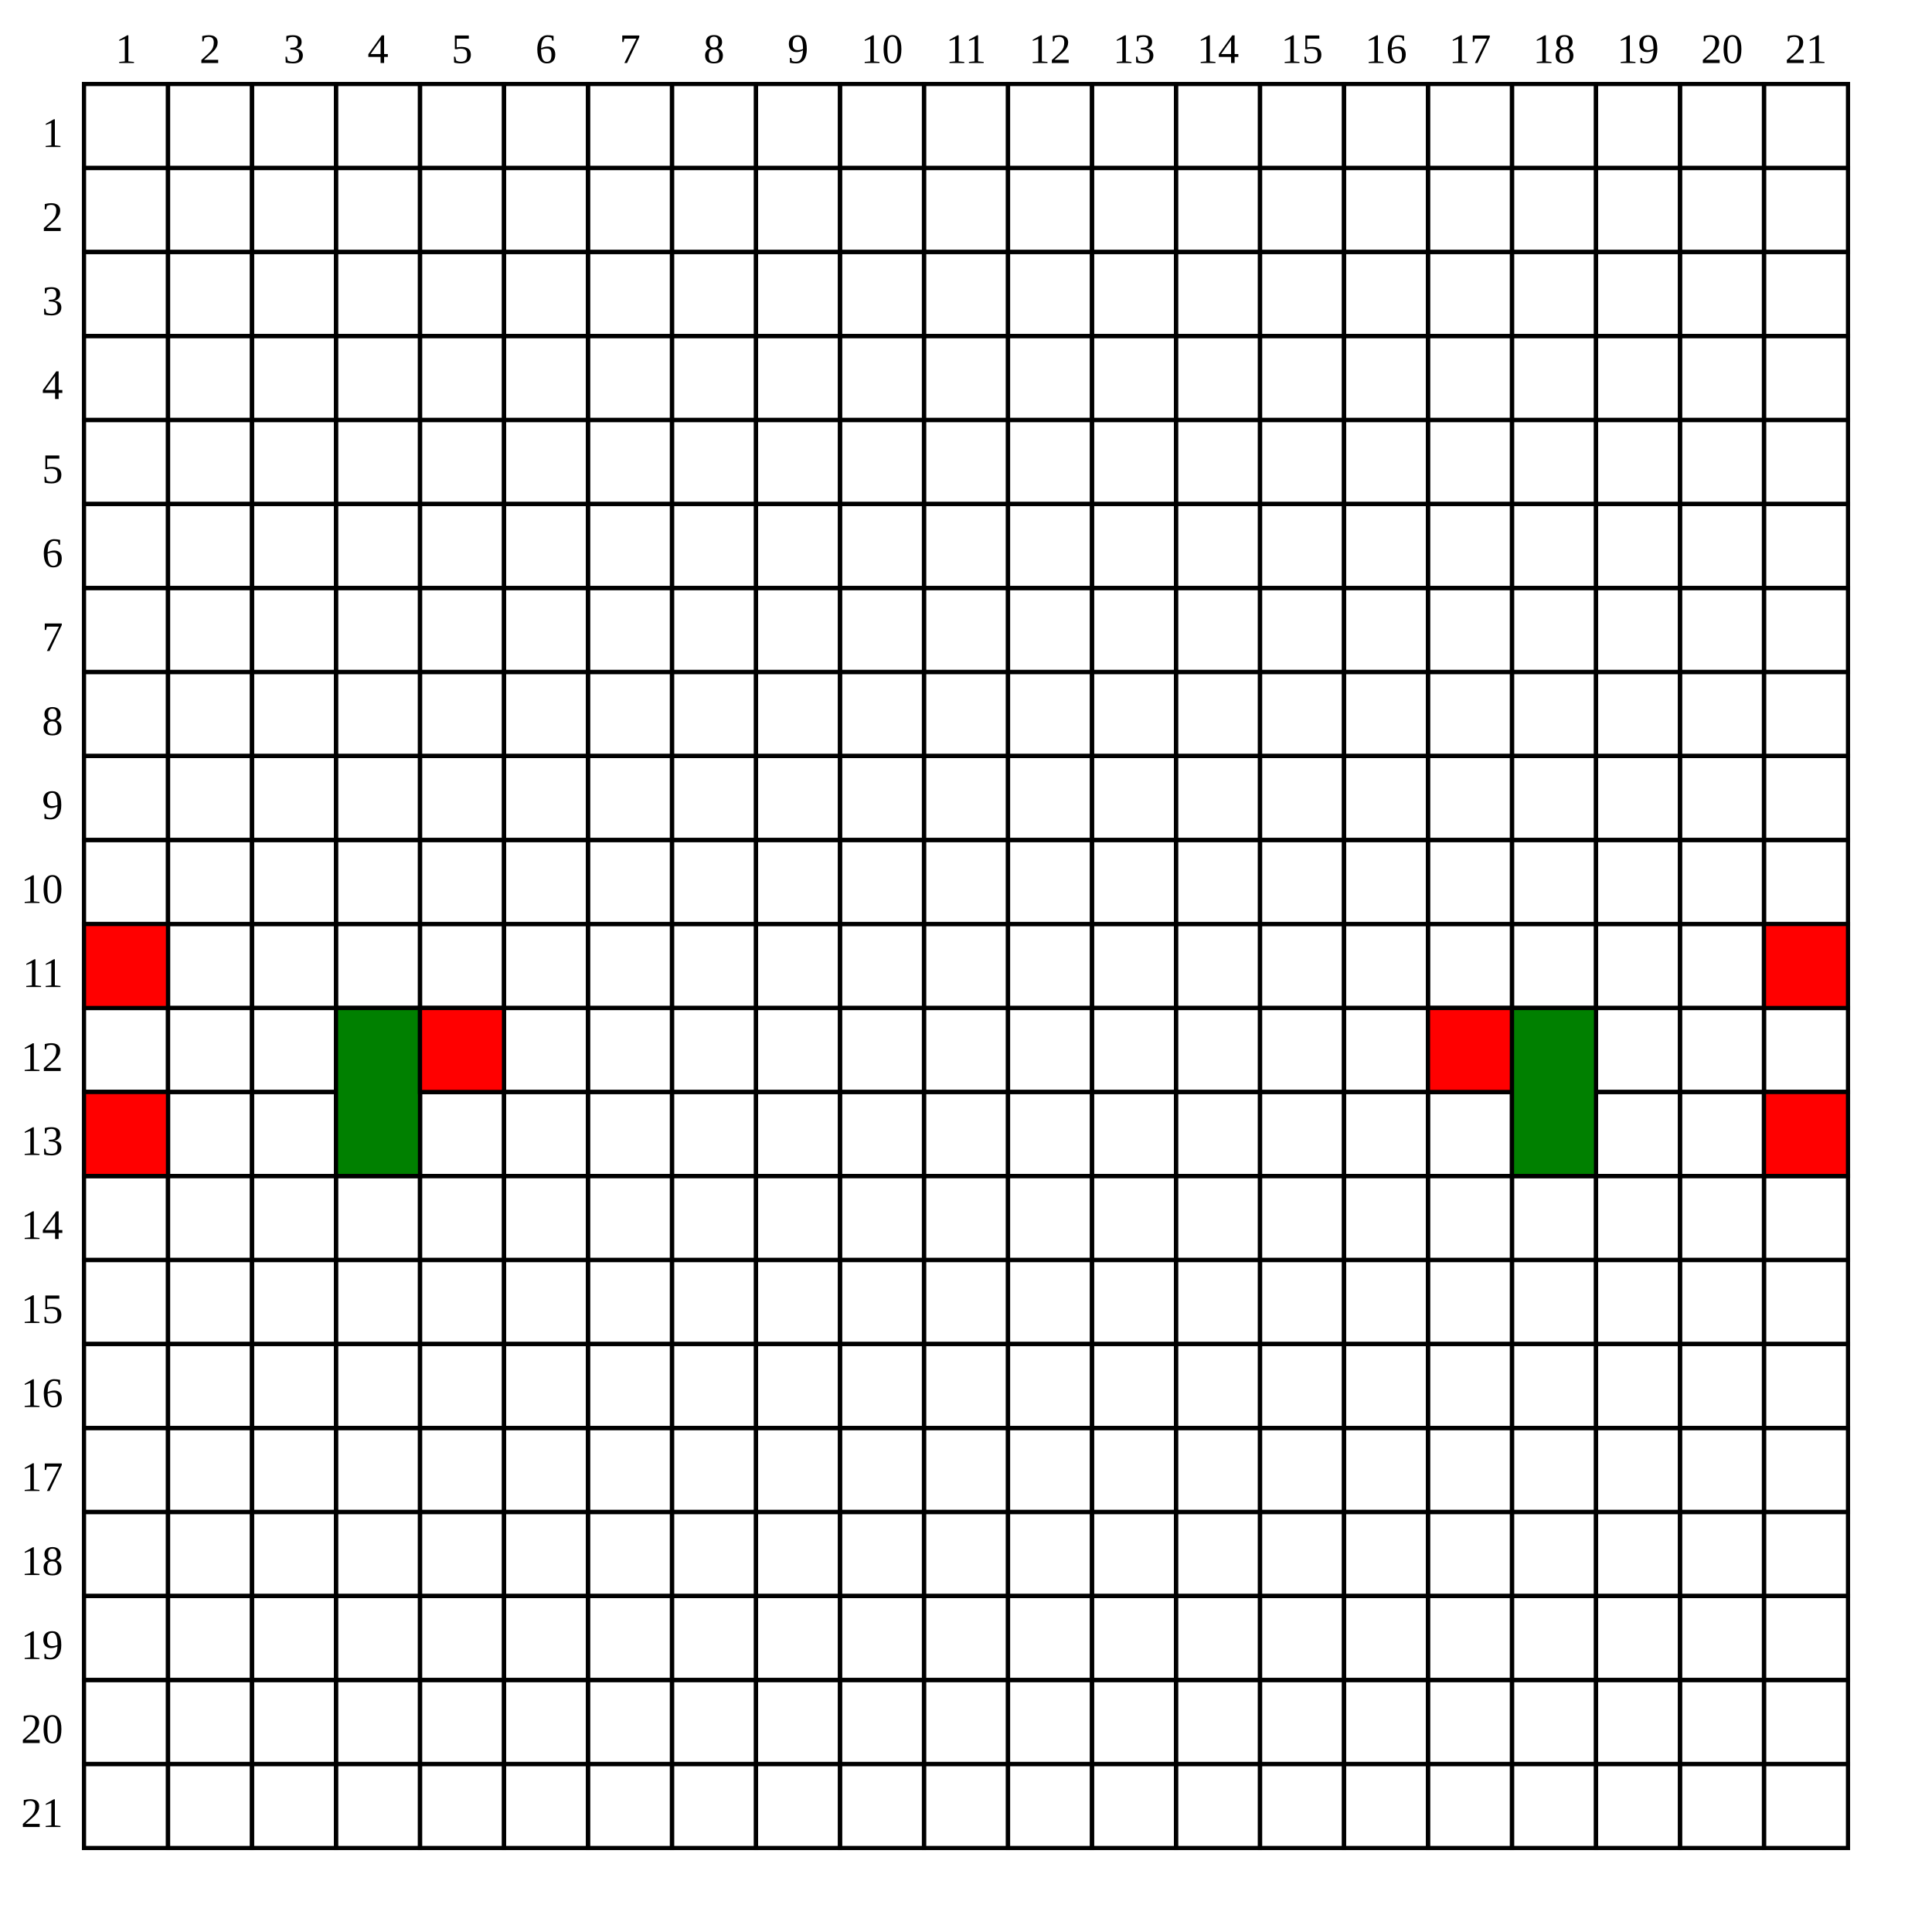
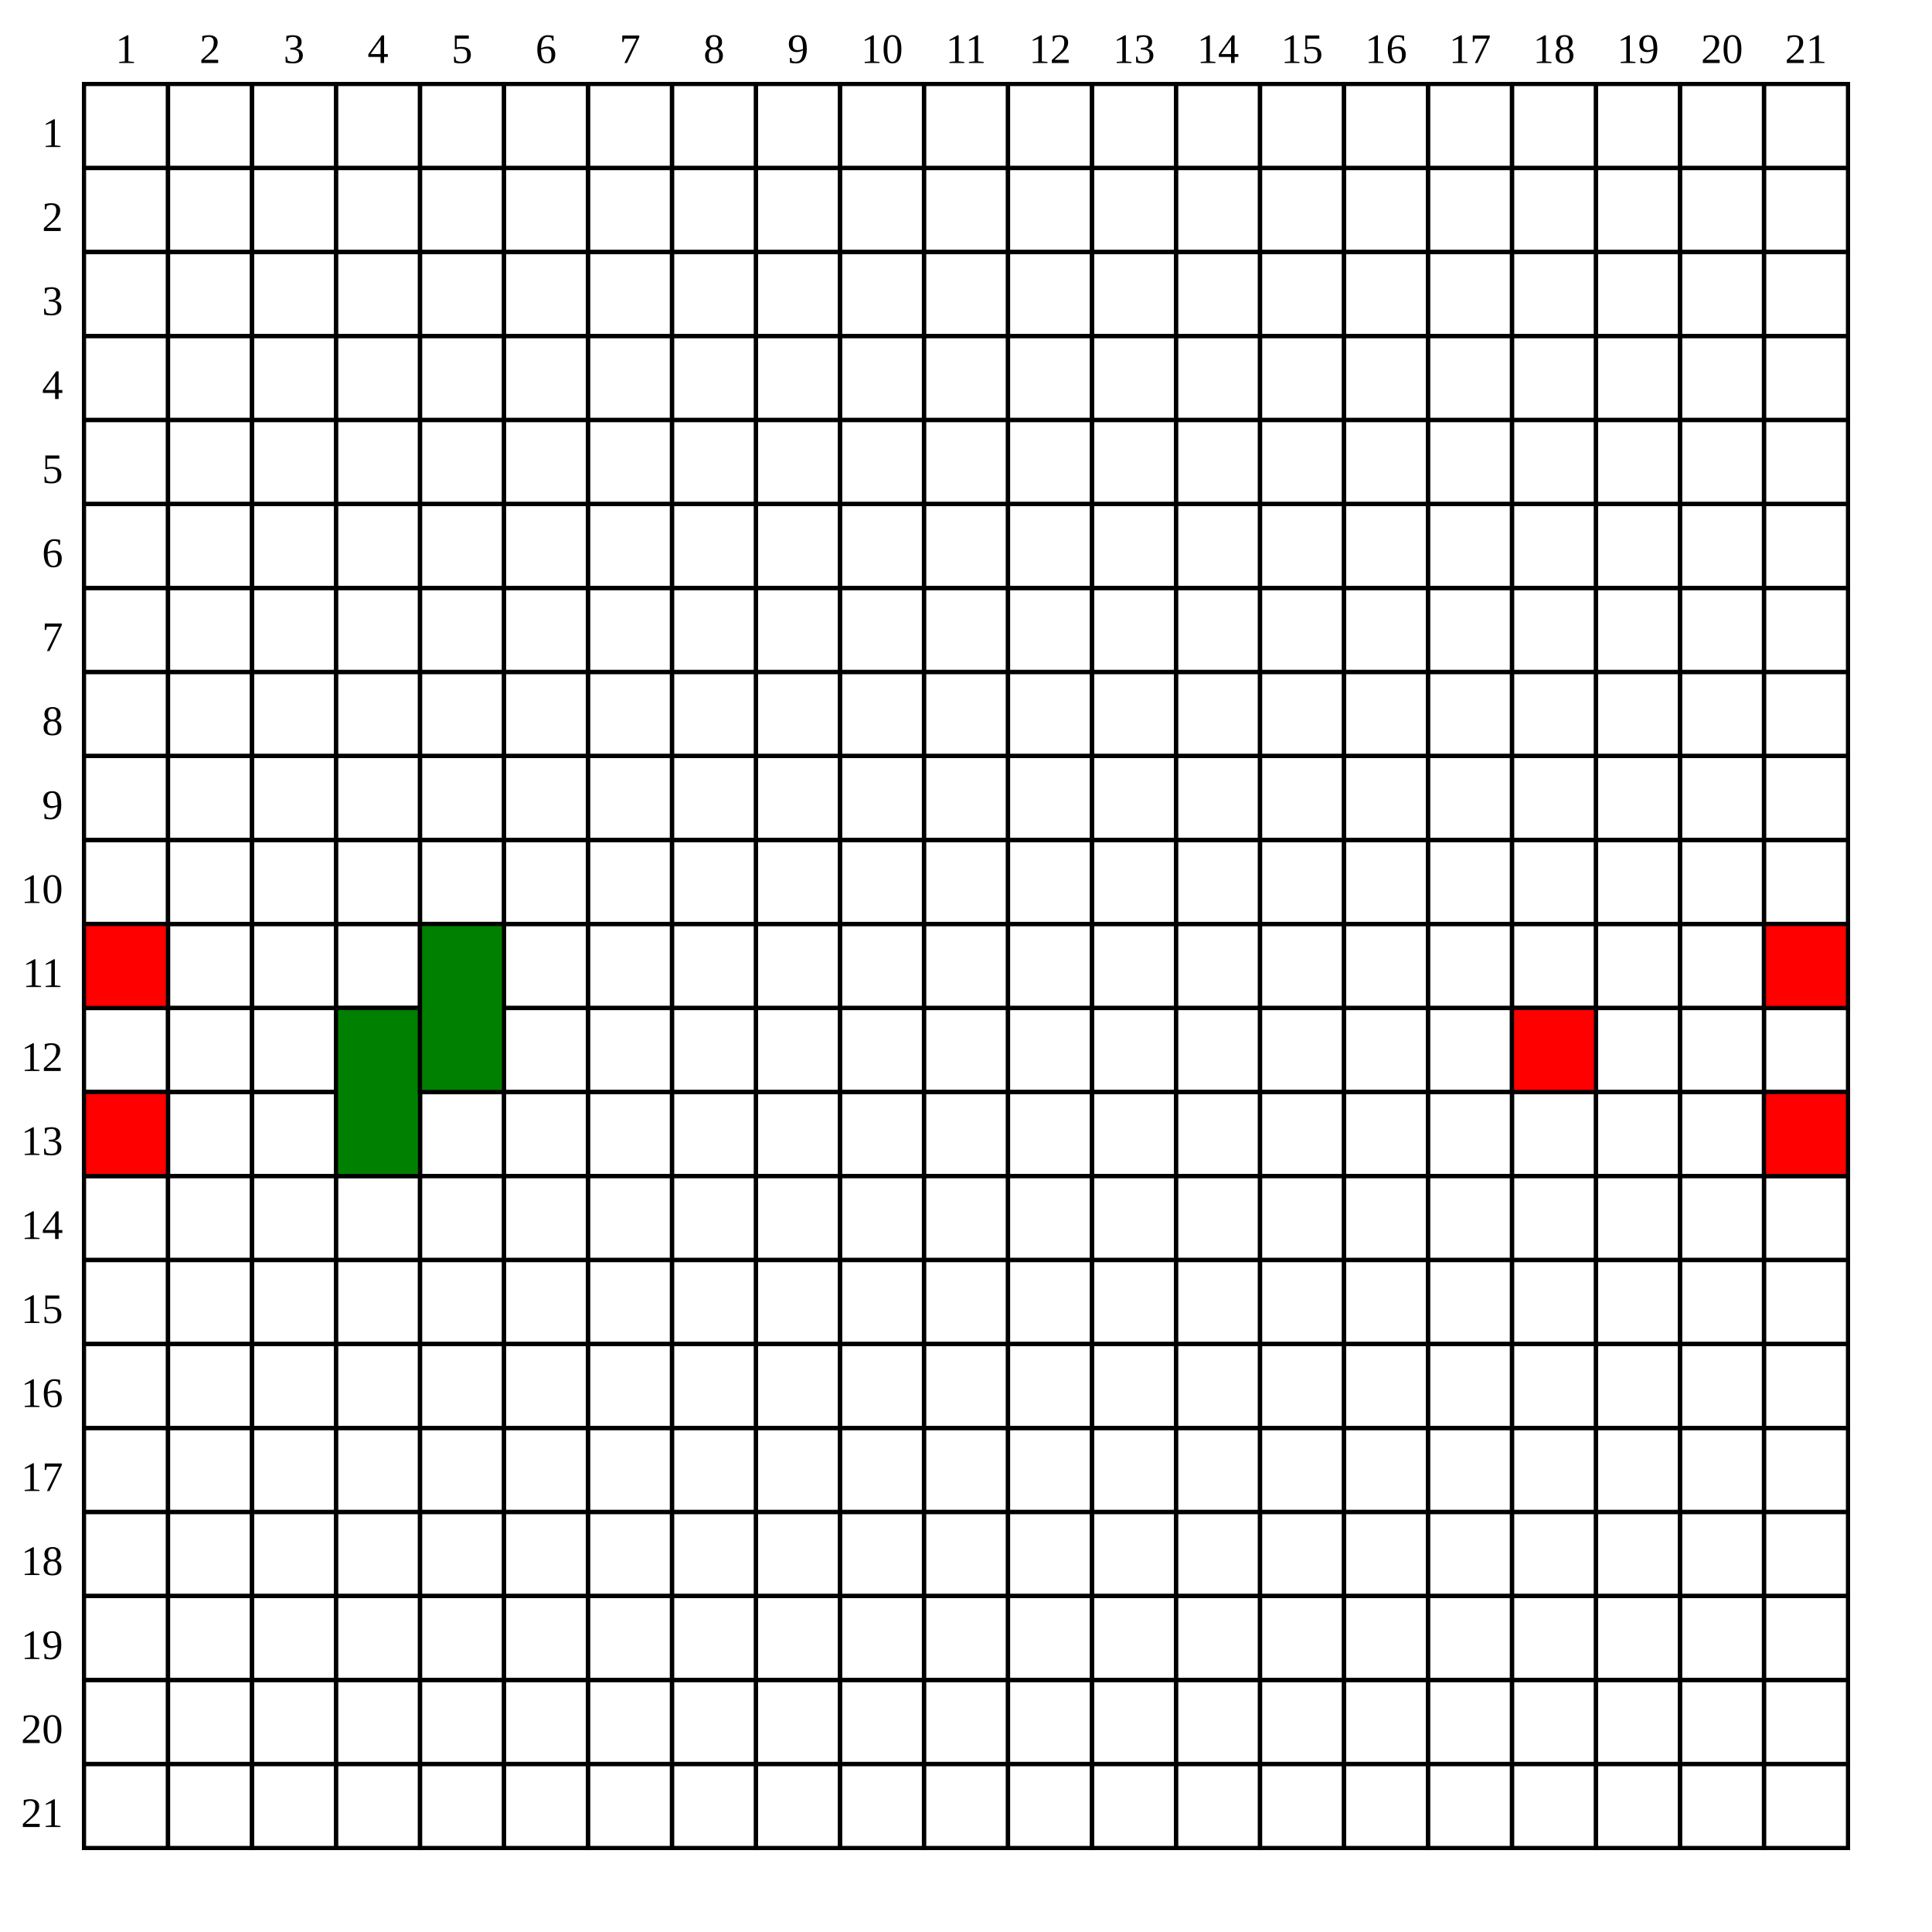
<svg xmlns="http://www.w3.org/2000/svg" baseProfile="full" height="2300" version="1.1" width="2300">
  <defs />
  <rect fill="white" height="2300" width="2300" x="0" y="0" />
  <rect fill="none" height="100" stroke="black" stroke-width="5" width="100" x="100" y="100" />
  <rect fill="none" height="100" stroke="black" stroke-width="5" width="100" x="100" y="200" />
  <rect fill="none" height="100" stroke="black" stroke-width="5" width="100" x="100" y="300" />
  <rect fill="none" height="100" stroke="black" stroke-width="5" width="100" x="100" y="400" />
  <rect fill="none" height="100" stroke="black" stroke-width="5" width="100" x="100" y="500" />
  <rect fill="none" height="100" stroke="black" stroke-width="5" width="100" x="100" y="600" />
  <rect fill="none" height="100" stroke="black" stroke-width="5" width="100" x="100" y="700" />
  <rect fill="none" height="100" stroke="black" stroke-width="5" width="100" x="100" y="800" />
  <rect fill="none" height="100" stroke="black" stroke-width="5" width="100" x="100" y="900" />
  <rect fill="none" height="100" stroke="black" stroke-width="5" width="100" x="100" y="1000" />
  <rect fill="none" height="100" stroke="black" stroke-width="5" width="100" x="100" y="1100" />
  <rect fill="none" height="100" stroke="black" stroke-width="5" width="100" x="100" y="1200" />
  <rect fill="none" height="100" stroke="black" stroke-width="5" width="100" x="100" y="1300" />
  <rect fill="none" height="100" stroke="black" stroke-width="5" width="100" x="100" y="1400" />
  <rect fill="none" height="100" stroke="black" stroke-width="5" width="100" x="100" y="1500" />
  <rect fill="none" height="100" stroke="black" stroke-width="5" width="100" x="100" y="1600" />
  <rect fill="none" height="100" stroke="black" stroke-width="5" width="100" x="100" y="1700" />
  <rect fill="none" height="100" stroke="black" stroke-width="5" width="100" x="100" y="1800" />
  <rect fill="none" height="100" stroke="black" stroke-width="5" width="100" x="100" y="1900" />
  <rect fill="none" height="100" stroke="black" stroke-width="5" width="100" x="100" y="2000" />
  <rect fill="none" height="100" stroke="black" stroke-width="5" width="100" x="100" y="2100" />
  <rect fill="none" height="100" stroke="black" stroke-width="5" width="100" x="200" y="100" />
  <rect fill="none" height="100" stroke="black" stroke-width="5" width="100" x="200" y="200" />
  <rect fill="none" height="100" stroke="black" stroke-width="5" width="100" x="200" y="300" />
  <rect fill="none" height="100" stroke="black" stroke-width="5" width="100" x="200" y="400" />
  <rect fill="none" height="100" stroke="black" stroke-width="5" width="100" x="200" y="500" />
  <rect fill="none" height="100" stroke="black" stroke-width="5" width="100" x="200" y="600" />
  <rect fill="none" height="100" stroke="black" stroke-width="5" width="100" x="200" y="700" />
  <rect fill="none" height="100" stroke="black" stroke-width="5" width="100" x="200" y="800" />
  <rect fill="none" height="100" stroke="black" stroke-width="5" width="100" x="200" y="900" />
  <rect fill="none" height="100" stroke="black" stroke-width="5" width="100" x="200" y="1000" />
  <rect fill="none" height="100" stroke="black" stroke-width="5" width="100" x="200" y="1100" />
  <rect fill="none" height="100" stroke="black" stroke-width="5" width="100" x="200" y="1200" />
  <rect fill="none" height="100" stroke="black" stroke-width="5" width="100" x="200" y="1300" />
  <rect fill="none" height="100" stroke="black" stroke-width="5" width="100" x="200" y="1400" />
  <rect fill="none" height="100" stroke="black" stroke-width="5" width="100" x="200" y="1500" />
  <rect fill="none" height="100" stroke="black" stroke-width="5" width="100" x="200" y="1600" />
  <rect fill="none" height="100" stroke="black" stroke-width="5" width="100" x="200" y="1700" />
  <rect fill="none" height="100" stroke="black" stroke-width="5" width="100" x="200" y="1800" />
  <rect fill="none" height="100" stroke="black" stroke-width="5" width="100" x="200" y="1900" />
  <rect fill="none" height="100" stroke="black" stroke-width="5" width="100" x="200" y="2000" />
  <rect fill="none" height="100" stroke="black" stroke-width="5" width="100" x="200" y="2100" />
  <rect fill="none" height="100" stroke="black" stroke-width="5" width="100" x="300" y="100" />
  <rect fill="none" height="100" stroke="black" stroke-width="5" width="100" x="300" y="200" />
  <rect fill="none" height="100" stroke="black" stroke-width="5" width="100" x="300" y="300" />
  <rect fill="none" height="100" stroke="black" stroke-width="5" width="100" x="300" y="400" />
  <rect fill="none" height="100" stroke="black" stroke-width="5" width="100" x="300" y="500" />
  <rect fill="none" height="100" stroke="black" stroke-width="5" width="100" x="300" y="600" />
  <rect fill="none" height="100" stroke="black" stroke-width="5" width="100" x="300" y="700" />
  <rect fill="none" height="100" stroke="black" stroke-width="5" width="100" x="300" y="800" />
  <rect fill="none" height="100" stroke="black" stroke-width="5" width="100" x="300" y="900" />
  <rect fill="none" height="100" stroke="black" stroke-width="5" width="100" x="300" y="1000" />
  <rect fill="none" height="100" stroke="black" stroke-width="5" width="100" x="300" y="1100" />
  <rect fill="none" height="100" stroke="black" stroke-width="5" width="100" x="300" y="1200" />
  <rect fill="none" height="100" stroke="black" stroke-width="5" width="100" x="300" y="1300" />
  <rect fill="none" height="100" stroke="black" stroke-width="5" width="100" x="300" y="1400" />
  <rect fill="none" height="100" stroke="black" stroke-width="5" width="100" x="300" y="1500" />
  <rect fill="none" height="100" stroke="black" stroke-width="5" width="100" x="300" y="1600" />
  <rect fill="none" height="100" stroke="black" stroke-width="5" width="100" x="300" y="1700" />
  <rect fill="none" height="100" stroke="black" stroke-width="5" width="100" x="300" y="1800" />
  <rect fill="none" height="100" stroke="black" stroke-width="5" width="100" x="300" y="1900" />
  <rect fill="none" height="100" stroke="black" stroke-width="5" width="100" x="300" y="2000" />
  <rect fill="none" height="100" stroke="black" stroke-width="5" width="100" x="300" y="2100" />
  <rect fill="none" height="100" stroke="black" stroke-width="5" width="100" x="400" y="100" />
  <rect fill="none" height="100" stroke="black" stroke-width="5" width="100" x="400" y="200" />
  <rect fill="none" height="100" stroke="black" stroke-width="5" width="100" x="400" y="300" />
  <rect fill="none" height="100" stroke="black" stroke-width="5" width="100" x="400" y="400" />
  <rect fill="none" height="100" stroke="black" stroke-width="5" width="100" x="400" y="500" />
  <rect fill="none" height="100" stroke="black" stroke-width="5" width="100" x="400" y="600" />
  <rect fill="none" height="100" stroke="black" stroke-width="5" width="100" x="400" y="700" />
  <rect fill="none" height="100" stroke="black" stroke-width="5" width="100" x="400" y="800" />
  <rect fill="none" height="100" stroke="black" stroke-width="5" width="100" x="400" y="900" />
  <rect fill="none" height="100" stroke="black" stroke-width="5" width="100" x="400" y="1000" />
  <rect fill="none" height="100" stroke="black" stroke-width="5" width="100" x="400" y="1100" />
  <rect fill="none" height="100" stroke="black" stroke-width="5" width="100" x="400" y="1200" />
  <rect fill="none" height="100" stroke="black" stroke-width="5" width="100" x="400" y="1300" />
  <rect fill="none" height="100" stroke="black" stroke-width="5" width="100" x="400" y="1400" />
  <rect fill="none" height="100" stroke="black" stroke-width="5" width="100" x="400" y="1500" />
  <rect fill="none" height="100" stroke="black" stroke-width="5" width="100" x="400" y="1600" />
  <rect fill="none" height="100" stroke="black" stroke-width="5" width="100" x="400" y="1700" />
  <rect fill="none" height="100" stroke="black" stroke-width="5" width="100" x="400" y="1800" />
  <rect fill="none" height="100" stroke="black" stroke-width="5" width="100" x="400" y="1900" />
  <rect fill="none" height="100" stroke="black" stroke-width="5" width="100" x="400" y="2000" />
  <rect fill="none" height="100" stroke="black" stroke-width="5" width="100" x="400" y="2100" />
  <rect fill="none" height="100" stroke="black" stroke-width="5" width="100" x="500" y="100" />
  <rect fill="none" height="100" stroke="black" stroke-width="5" width="100" x="500" y="200" />
  <rect fill="none" height="100" stroke="black" stroke-width="5" width="100" x="500" y="300" />
  <rect fill="none" height="100" stroke="black" stroke-width="5" width="100" x="500" y="400" />
  <rect fill="none" height="100" stroke="black" stroke-width="5" width="100" x="500" y="500" />
  <rect fill="none" height="100" stroke="black" stroke-width="5" width="100" x="500" y="600" />
  <rect fill="none" height="100" stroke="black" stroke-width="5" width="100" x="500" y="700" />
  <rect fill="none" height="100" stroke="black" stroke-width="5" width="100" x="500" y="800" />
  <rect fill="none" height="100" stroke="black" stroke-width="5" width="100" x="500" y="900" />
  <rect fill="none" height="100" stroke="black" stroke-width="5" width="100" x="500" y="1000" />
  <rect fill="none" height="100" stroke="black" stroke-width="5" width="100" x="500" y="1100" />
  <rect fill="none" height="100" stroke="black" stroke-width="5" width="100" x="500" y="1200" />
  <rect fill="none" height="100" stroke="black" stroke-width="5" width="100" x="500" y="1300" />
  <rect fill="none" height="100" stroke="black" stroke-width="5" width="100" x="500" y="1400" />
  <rect fill="none" height="100" stroke="black" stroke-width="5" width="100" x="500" y="1500" />
  <rect fill="none" height="100" stroke="black" stroke-width="5" width="100" x="500" y="1600" />
  <rect fill="none" height="100" stroke="black" stroke-width="5" width="100" x="500" y="1700" />
  <rect fill="none" height="100" stroke="black" stroke-width="5" width="100" x="500" y="1800" />
  <rect fill="none" height="100" stroke="black" stroke-width="5" width="100" x="500" y="1900" />
  <rect fill="none" height="100" stroke="black" stroke-width="5" width="100" x="500" y="2000" />
  <rect fill="none" height="100" stroke="black" stroke-width="5" width="100" x="500" y="2100" />
  <rect fill="none" height="100" stroke="black" stroke-width="5" width="100" x="600" y="100" />
  <rect fill="none" height="100" stroke="black" stroke-width="5" width="100" x="600" y="200" />
  <rect fill="none" height="100" stroke="black" stroke-width="5" width="100" x="600" y="300" />
  <rect fill="none" height="100" stroke="black" stroke-width="5" width="100" x="600" y="400" />
  <rect fill="none" height="100" stroke="black" stroke-width="5" width="100" x="600" y="500" />
  <rect fill="none" height="100" stroke="black" stroke-width="5" width="100" x="600" y="600" />
  <rect fill="none" height="100" stroke="black" stroke-width="5" width="100" x="600" y="700" />
  <rect fill="none" height="100" stroke="black" stroke-width="5" width="100" x="600" y="800" />
  <rect fill="none" height="100" stroke="black" stroke-width="5" width="100" x="600" y="900" />
  <rect fill="none" height="100" stroke="black" stroke-width="5" width="100" x="600" y="1000" />
  <rect fill="none" height="100" stroke="black" stroke-width="5" width="100" x="600" y="1100" />
  <rect fill="none" height="100" stroke="black" stroke-width="5" width="100" x="600" y="1200" />
  <rect fill="none" height="100" stroke="black" stroke-width="5" width="100" x="600" y="1300" />
  <rect fill="none" height="100" stroke="black" stroke-width="5" width="100" x="600" y="1400" />
  <rect fill="none" height="100" stroke="black" stroke-width="5" width="100" x="600" y="1500" />
  <rect fill="none" height="100" stroke="black" stroke-width="5" width="100" x="600" y="1600" />
  <rect fill="none" height="100" stroke="black" stroke-width="5" width="100" x="600" y="1700" />
  <rect fill="none" height="100" stroke="black" stroke-width="5" width="100" x="600" y="1800" />
  <rect fill="none" height="100" stroke="black" stroke-width="5" width="100" x="600" y="1900" />
  <rect fill="none" height="100" stroke="black" stroke-width="5" width="100" x="600" y="2000" />
  <rect fill="none" height="100" stroke="black" stroke-width="5" width="100" x="600" y="2100" />
  <rect fill="none" height="100" stroke="black" stroke-width="5" width="100" x="700" y="100" />
  <rect fill="none" height="100" stroke="black" stroke-width="5" width="100" x="700" y="200" />
  <rect fill="none" height="100" stroke="black" stroke-width="5" width="100" x="700" y="300" />
  <rect fill="none" height="100" stroke="black" stroke-width="5" width="100" x="700" y="400" />
  <rect fill="none" height="100" stroke="black" stroke-width="5" width="100" x="700" y="500" />
  <rect fill="none" height="100" stroke="black" stroke-width="5" width="100" x="700" y="600" />
  <rect fill="none" height="100" stroke="black" stroke-width="5" width="100" x="700" y="700" />
  <rect fill="none" height="100" stroke="black" stroke-width="5" width="100" x="700" y="800" />
  <rect fill="none" height="100" stroke="black" stroke-width="5" width="100" x="700" y="900" />
  <rect fill="none" height="100" stroke="black" stroke-width="5" width="100" x="700" y="1000" />
  <rect fill="none" height="100" stroke="black" stroke-width="5" width="100" x="700" y="1100" />
  <rect fill="none" height="100" stroke="black" stroke-width="5" width="100" x="700" y="1200" />
  <rect fill="none" height="100" stroke="black" stroke-width="5" width="100" x="700" y="1300" />
  <rect fill="none" height="100" stroke="black" stroke-width="5" width="100" x="700" y="1400" />
  <rect fill="none" height="100" stroke="black" stroke-width="5" width="100" x="700" y="1500" />
  <rect fill="none" height="100" stroke="black" stroke-width="5" width="100" x="700" y="1600" />
  <rect fill="none" height="100" stroke="black" stroke-width="5" width="100" x="700" y="1700" />
  <rect fill="none" height="100" stroke="black" stroke-width="5" width="100" x="700" y="1800" />
  <rect fill="none" height="100" stroke="black" stroke-width="5" width="100" x="700" y="1900" />
  <rect fill="none" height="100" stroke="black" stroke-width="5" width="100" x="700" y="2000" />
  <rect fill="none" height="100" stroke="black" stroke-width="5" width="100" x="700" y="2100" />
  <rect fill="none" height="100" stroke="black" stroke-width="5" width="100" x="800" y="100" />
  <rect fill="none" height="100" stroke="black" stroke-width="5" width="100" x="800" y="200" />
  <rect fill="none" height="100" stroke="black" stroke-width="5" width="100" x="800" y="300" />
  <rect fill="none" height="100" stroke="black" stroke-width="5" width="100" x="800" y="400" />
  <rect fill="none" height="100" stroke="black" stroke-width="5" width="100" x="800" y="500" />
  <rect fill="none" height="100" stroke="black" stroke-width="5" width="100" x="800" y="600" />
  <rect fill="none" height="100" stroke="black" stroke-width="5" width="100" x="800" y="700" />
  <rect fill="none" height="100" stroke="black" stroke-width="5" width="100" x="800" y="800" />
  <rect fill="none" height="100" stroke="black" stroke-width="5" width="100" x="800" y="900" />
  <rect fill="none" height="100" stroke="black" stroke-width="5" width="100" x="800" y="1000" />
  <rect fill="none" height="100" stroke="black" stroke-width="5" width="100" x="800" y="1100" />
  <rect fill="none" height="100" stroke="black" stroke-width="5" width="100" x="800" y="1200" />
  <rect fill="none" height="100" stroke="black" stroke-width="5" width="100" x="800" y="1300" />
  <rect fill="none" height="100" stroke="black" stroke-width="5" width="100" x="800" y="1400" />
  <rect fill="none" height="100" stroke="black" stroke-width="5" width="100" x="800" y="1500" />
  <rect fill="none" height="100" stroke="black" stroke-width="5" width="100" x="800" y="1600" />
  <rect fill="none" height="100" stroke="black" stroke-width="5" width="100" x="800" y="1700" />
  <rect fill="none" height="100" stroke="black" stroke-width="5" width="100" x="800" y="1800" />
  <rect fill="none" height="100" stroke="black" stroke-width="5" width="100" x="800" y="1900" />
  <rect fill="none" height="100" stroke="black" stroke-width="5" width="100" x="800" y="2000" />
  <rect fill="none" height="100" stroke="black" stroke-width="5" width="100" x="800" y="2100" />
  <rect fill="none" height="100" stroke="black" stroke-width="5" width="100" x="900" y="100" />
  <rect fill="none" height="100" stroke="black" stroke-width="5" width="100" x="900" y="200" />
  <rect fill="none" height="100" stroke="black" stroke-width="5" width="100" x="900" y="300" />
  <rect fill="none" height="100" stroke="black" stroke-width="5" width="100" x="900" y="400" />
  <rect fill="none" height="100" stroke="black" stroke-width="5" width="100" x="900" y="500" />
  <rect fill="none" height="100" stroke="black" stroke-width="5" width="100" x="900" y="600" />
  <rect fill="none" height="100" stroke="black" stroke-width="5" width="100" x="900" y="700" />
  <rect fill="none" height="100" stroke="black" stroke-width="5" width="100" x="900" y="800" />
  <rect fill="none" height="100" stroke="black" stroke-width="5" width="100" x="900" y="900" />
  <rect fill="none" height="100" stroke="black" stroke-width="5" width="100" x="900" y="1000" />
  <rect fill="none" height="100" stroke="black" stroke-width="5" width="100" x="900" y="1100" />
  <rect fill="none" height="100" stroke="black" stroke-width="5" width="100" x="900" y="1200" />
  <rect fill="none" height="100" stroke="black" stroke-width="5" width="100" x="900" y="1300" />
  <rect fill="none" height="100" stroke="black" stroke-width="5" width="100" x="900" y="1400" />
  <rect fill="none" height="100" stroke="black" stroke-width="5" width="100" x="900" y="1500" />
  <rect fill="none" height="100" stroke="black" stroke-width="5" width="100" x="900" y="1600" />
  <rect fill="none" height="100" stroke="black" stroke-width="5" width="100" x="900" y="1700" />
  <rect fill="none" height="100" stroke="black" stroke-width="5" width="100" x="900" y="1800" />
  <rect fill="none" height="100" stroke="black" stroke-width="5" width="100" x="900" y="1900" />
  <rect fill="none" height="100" stroke="black" stroke-width="5" width="100" x="900" y="2000" />
  <rect fill="none" height="100" stroke="black" stroke-width="5" width="100" x="900" y="2100" />
  <rect fill="none" height="100" stroke="black" stroke-width="5" width="100" x="1000" y="100" />
  <rect fill="none" height="100" stroke="black" stroke-width="5" width="100" x="1000" y="200" />
  <rect fill="none" height="100" stroke="black" stroke-width="5" width="100" x="1000" y="300" />
  <rect fill="none" height="100" stroke="black" stroke-width="5" width="100" x="1000" y="400" />
  <rect fill="none" height="100" stroke="black" stroke-width="5" width="100" x="1000" y="500" />
  <rect fill="none" height="100" stroke="black" stroke-width="5" width="100" x="1000" y="600" />
  <rect fill="none" height="100" stroke="black" stroke-width="5" width="100" x="1000" y="700" />
  <rect fill="none" height="100" stroke="black" stroke-width="5" width="100" x="1000" y="800" />
  <rect fill="none" height="100" stroke="black" stroke-width="5" width="100" x="1000" y="900" />
  <rect fill="none" height="100" stroke="black" stroke-width="5" width="100" x="1000" y="1000" />
  <rect fill="none" height="100" stroke="black" stroke-width="5" width="100" x="1000" y="1100" />
  <rect fill="none" height="100" stroke="black" stroke-width="5" width="100" x="1000" y="1200" />
  <rect fill="none" height="100" stroke="black" stroke-width="5" width="100" x="1000" y="1300" />
  <rect fill="none" height="100" stroke="black" stroke-width="5" width="100" x="1000" y="1400" />
  <rect fill="none" height="100" stroke="black" stroke-width="5" width="100" x="1000" y="1500" />
  <rect fill="none" height="100" stroke="black" stroke-width="5" width="100" x="1000" y="1600" />
  <rect fill="none" height="100" stroke="black" stroke-width="5" width="100" x="1000" y="1700" />
  <rect fill="none" height="100" stroke="black" stroke-width="5" width="100" x="1000" y="1800" />
  <rect fill="none" height="100" stroke="black" stroke-width="5" width="100" x="1000" y="1900" />
  <rect fill="none" height="100" stroke="black" stroke-width="5" width="100" x="1000" y="2000" />
  <rect fill="none" height="100" stroke="black" stroke-width="5" width="100" x="1000" y="2100" />
  <rect fill="none" height="100" stroke="black" stroke-width="5" width="100" x="1100" y="100" />
  <rect fill="none" height="100" stroke="black" stroke-width="5" width="100" x="1100" y="200" />
  <rect fill="none" height="100" stroke="black" stroke-width="5" width="100" x="1100" y="300" />
  <rect fill="none" height="100" stroke="black" stroke-width="5" width="100" x="1100" y="400" />
  <rect fill="none" height="100" stroke="black" stroke-width="5" width="100" x="1100" y="500" />
  <rect fill="none" height="100" stroke="black" stroke-width="5" width="100" x="1100" y="600" />
  <rect fill="none" height="100" stroke="black" stroke-width="5" width="100" x="1100" y="700" />
  <rect fill="none" height="100" stroke="black" stroke-width="5" width="100" x="1100" y="800" />
  <rect fill="none" height="100" stroke="black" stroke-width="5" width="100" x="1100" y="900" />
  <rect fill="none" height="100" stroke="black" stroke-width="5" width="100" x="1100" y="1000" />
  <rect fill="none" height="100" stroke="black" stroke-width="5" width="100" x="1100" y="1100" />
  <rect fill="none" height="100" stroke="black" stroke-width="5" width="100" x="1100" y="1200" />
  <rect fill="none" height="100" stroke="black" stroke-width="5" width="100" x="1100" y="1300" />
  <rect fill="none" height="100" stroke="black" stroke-width="5" width="100" x="1100" y="1400" />
  <rect fill="none" height="100" stroke="black" stroke-width="5" width="100" x="1100" y="1500" />
  <rect fill="none" height="100" stroke="black" stroke-width="5" width="100" x="1100" y="1600" />
  <rect fill="none" height="100" stroke="black" stroke-width="5" width="100" x="1100" y="1700" />
  <rect fill="none" height="100" stroke="black" stroke-width="5" width="100" x="1100" y="1800" />
  <rect fill="none" height="100" stroke="black" stroke-width="5" width="100" x="1100" y="1900" />
  <rect fill="none" height="100" stroke="black" stroke-width="5" width="100" x="1100" y="2000" />
  <rect fill="none" height="100" stroke="black" stroke-width="5" width="100" x="1100" y="2100" />
  <rect fill="none" height="100" stroke="black" stroke-width="5" width="100" x="1200" y="100" />
  <rect fill="none" height="100" stroke="black" stroke-width="5" width="100" x="1200" y="200" />
  <rect fill="none" height="100" stroke="black" stroke-width="5" width="100" x="1200" y="300" />
  <rect fill="none" height="100" stroke="black" stroke-width="5" width="100" x="1200" y="400" />
  <rect fill="none" height="100" stroke="black" stroke-width="5" width="100" x="1200" y="500" />
  <rect fill="none" height="100" stroke="black" stroke-width="5" width="100" x="1200" y="600" />
  <rect fill="none" height="100" stroke="black" stroke-width="5" width="100" x="1200" y="700" />
  <rect fill="none" height="100" stroke="black" stroke-width="5" width="100" x="1200" y="800" />
  <rect fill="none" height="100" stroke="black" stroke-width="5" width="100" x="1200" y="900" />
  <rect fill="none" height="100" stroke="black" stroke-width="5" width="100" x="1200" y="1000" />
  <rect fill="none" height="100" stroke="black" stroke-width="5" width="100" x="1200" y="1100" />
  <rect fill="none" height="100" stroke="black" stroke-width="5" width="100" x="1200" y="1200" />
  <rect fill="none" height="100" stroke="black" stroke-width="5" width="100" x="1200" y="1300" />
  <rect fill="none" height="100" stroke="black" stroke-width="5" width="100" x="1200" y="1400" />
  <rect fill="none" height="100" stroke="black" stroke-width="5" width="100" x="1200" y="1500" />
  <rect fill="none" height="100" stroke="black" stroke-width="5" width="100" x="1200" y="1600" />
  <rect fill="none" height="100" stroke="black" stroke-width="5" width="100" x="1200" y="1700" />
  <rect fill="none" height="100" stroke="black" stroke-width="5" width="100" x="1200" y="1800" />
  <rect fill="none" height="100" stroke="black" stroke-width="5" width="100" x="1200" y="1900" />
  <rect fill="none" height="100" stroke="black" stroke-width="5" width="100" x="1200" y="2000" />
  <rect fill="none" height="100" stroke="black" stroke-width="5" width="100" x="1200" y="2100" />
  <rect fill="none" height="100" stroke="black" stroke-width="5" width="100" x="1300" y="100" />
  <rect fill="none" height="100" stroke="black" stroke-width="5" width="100" x="1300" y="200" />
  <rect fill="none" height="100" stroke="black" stroke-width="5" width="100" x="1300" y="300" />
  <rect fill="none" height="100" stroke="black" stroke-width="5" width="100" x="1300" y="400" />
  <rect fill="none" height="100" stroke="black" stroke-width="5" width="100" x="1300" y="500" />
  <rect fill="none" height="100" stroke="black" stroke-width="5" width="100" x="1300" y="600" />
  <rect fill="none" height="100" stroke="black" stroke-width="5" width="100" x="1300" y="700" />
  <rect fill="none" height="100" stroke="black" stroke-width="5" width="100" x="1300" y="800" />
  <rect fill="none" height="100" stroke="black" stroke-width="5" width="100" x="1300" y="900" />
  <rect fill="none" height="100" stroke="black" stroke-width="5" width="100" x="1300" y="1000" />
  <rect fill="none" height="100" stroke="black" stroke-width="5" width="100" x="1300" y="1100" />
  <rect fill="none" height="100" stroke="black" stroke-width="5" width="100" x="1300" y="1200" />
  <rect fill="none" height="100" stroke="black" stroke-width="5" width="100" x="1300" y="1300" />
  <rect fill="none" height="100" stroke="black" stroke-width="5" width="100" x="1300" y="1400" />
  <rect fill="none" height="100" stroke="black" stroke-width="5" width="100" x="1300" y="1500" />
  <rect fill="none" height="100" stroke="black" stroke-width="5" width="100" x="1300" y="1600" />
  <rect fill="none" height="100" stroke="black" stroke-width="5" width="100" x="1300" y="1700" />
  <rect fill="none" height="100" stroke="black" stroke-width="5" width="100" x="1300" y="1800" />
  <rect fill="none" height="100" stroke="black" stroke-width="5" width="100" x="1300" y="1900" />
  <rect fill="none" height="100" stroke="black" stroke-width="5" width="100" x="1300" y="2000" />
  <rect fill="none" height="100" stroke="black" stroke-width="5" width="100" x="1300" y="2100" />
  <rect fill="none" height="100" stroke="black" stroke-width="5" width="100" x="1400" y="100" />
  <rect fill="none" height="100" stroke="black" stroke-width="5" width="100" x="1400" y="200" />
  <rect fill="none" height="100" stroke="black" stroke-width="5" width="100" x="1400" y="300" />
  <rect fill="none" height="100" stroke="black" stroke-width="5" width="100" x="1400" y="400" />
  <rect fill="none" height="100" stroke="black" stroke-width="5" width="100" x="1400" y="500" />
  <rect fill="none" height="100" stroke="black" stroke-width="5" width="100" x="1400" y="600" />
  <rect fill="none" height="100" stroke="black" stroke-width="5" width="100" x="1400" y="700" />
  <rect fill="none" height="100" stroke="black" stroke-width="5" width="100" x="1400" y="800" />
  <rect fill="none" height="100" stroke="black" stroke-width="5" width="100" x="1400" y="900" />
  <rect fill="none" height="100" stroke="black" stroke-width="5" width="100" x="1400" y="1000" />
  <rect fill="none" height="100" stroke="black" stroke-width="5" width="100" x="1400" y="1100" />
  <rect fill="none" height="100" stroke="black" stroke-width="5" width="100" x="1400" y="1200" />
  <rect fill="none" height="100" stroke="black" stroke-width="5" width="100" x="1400" y="1300" />
  <rect fill="none" height="100" stroke="black" stroke-width="5" width="100" x="1400" y="1400" />
  <rect fill="none" height="100" stroke="black" stroke-width="5" width="100" x="1400" y="1500" />
  <rect fill="none" height="100" stroke="black" stroke-width="5" width="100" x="1400" y="1600" />
  <rect fill="none" height="100" stroke="black" stroke-width="5" width="100" x="1400" y="1700" />
  <rect fill="none" height="100" stroke="black" stroke-width="5" width="100" x="1400" y="1800" />
  <rect fill="none" height="100" stroke="black" stroke-width="5" width="100" x="1400" y="1900" />
  <rect fill="none" height="100" stroke="black" stroke-width="5" width="100" x="1400" y="2000" />
  <rect fill="none" height="100" stroke="black" stroke-width="5" width="100" x="1400" y="2100" />
  <rect fill="none" height="100" stroke="black" stroke-width="5" width="100" x="1500" y="100" />
  <rect fill="none" height="100" stroke="black" stroke-width="5" width="100" x="1500" y="200" />
  <rect fill="none" height="100" stroke="black" stroke-width="5" width="100" x="1500" y="300" />
  <rect fill="none" height="100" stroke="black" stroke-width="5" width="100" x="1500" y="400" />
  <rect fill="none" height="100" stroke="black" stroke-width="5" width="100" x="1500" y="500" />
  <rect fill="none" height="100" stroke="black" stroke-width="5" width="100" x="1500" y="600" />
  <rect fill="none" height="100" stroke="black" stroke-width="5" width="100" x="1500" y="700" />
  <rect fill="none" height="100" stroke="black" stroke-width="5" width="100" x="1500" y="800" />
  <rect fill="none" height="100" stroke="black" stroke-width="5" width="100" x="1500" y="900" />
  <rect fill="none" height="100" stroke="black" stroke-width="5" width="100" x="1500" y="1000" />
  <rect fill="none" height="100" stroke="black" stroke-width="5" width="100" x="1500" y="1100" />
  <rect fill="none" height="100" stroke="black" stroke-width="5" width="100" x="1500" y="1200" />
  <rect fill="none" height="100" stroke="black" stroke-width="5" width="100" x="1500" y="1300" />
  <rect fill="none" height="100" stroke="black" stroke-width="5" width="100" x="1500" y="1400" />
  <rect fill="none" height="100" stroke="black" stroke-width="5" width="100" x="1500" y="1500" />
  <rect fill="none" height="100" stroke="black" stroke-width="5" width="100" x="1500" y="1600" />
  <rect fill="none" height="100" stroke="black" stroke-width="5" width="100" x="1500" y="1700" />
  <rect fill="none" height="100" stroke="black" stroke-width="5" width="100" x="1500" y="1800" />
  <rect fill="none" height="100" stroke="black" stroke-width="5" width="100" x="1500" y="1900" />
  <rect fill="none" height="100" stroke="black" stroke-width="5" width="100" x="1500" y="2000" />
  <rect fill="none" height="100" stroke="black" stroke-width="5" width="100" x="1500" y="2100" />
  <rect fill="none" height="100" stroke="black" stroke-width="5" width="100" x="1600" y="100" />
  <rect fill="none" height="100" stroke="black" stroke-width="5" width="100" x="1600" y="200" />
  <rect fill="none" height="100" stroke="black" stroke-width="5" width="100" x="1600" y="300" />
  <rect fill="none" height="100" stroke="black" stroke-width="5" width="100" x="1600" y="400" />
  <rect fill="none" height="100" stroke="black" stroke-width="5" width="100" x="1600" y="500" />
  <rect fill="none" height="100" stroke="black" stroke-width="5" width="100" x="1600" y="600" />
  <rect fill="none" height="100" stroke="black" stroke-width="5" width="100" x="1600" y="700" />
  <rect fill="none" height="100" stroke="black" stroke-width="5" width="100" x="1600" y="800" />
  <rect fill="none" height="100" stroke="black" stroke-width="5" width="100" x="1600" y="900" />
  <rect fill="none" height="100" stroke="black" stroke-width="5" width="100" x="1600" y="1000" />
  <rect fill="none" height="100" stroke="black" stroke-width="5" width="100" x="1600" y="1100" />
  <rect fill="none" height="100" stroke="black" stroke-width="5" width="100" x="1600" y="1200" />
  <rect fill="none" height="100" stroke="black" stroke-width="5" width="100" x="1600" y="1300" />
  <rect fill="none" height="100" stroke="black" stroke-width="5" width="100" x="1600" y="1400" />
  <rect fill="none" height="100" stroke="black" stroke-width="5" width="100" x="1600" y="1500" />
  <rect fill="none" height="100" stroke="black" stroke-width="5" width="100" x="1600" y="1600" />
  <rect fill="none" height="100" stroke="black" stroke-width="5" width="100" x="1600" y="1700" />
  <rect fill="none" height="100" stroke="black" stroke-width="5" width="100" x="1600" y="1800" />
  <rect fill="none" height="100" stroke="black" stroke-width="5" width="100" x="1600" y="1900" />
  <rect fill="none" height="100" stroke="black" stroke-width="5" width="100" x="1600" y="2000" />
  <rect fill="none" height="100" stroke="black" stroke-width="5" width="100" x="1600" y="2100" />
  <rect fill="none" height="100" stroke="black" stroke-width="5" width="100" x="1700" y="100" />
  <rect fill="none" height="100" stroke="black" stroke-width="5" width="100" x="1700" y="200" />
  <rect fill="none" height="100" stroke="black" stroke-width="5" width="100" x="1700" y="300" />
  <rect fill="none" height="100" stroke="black" stroke-width="5" width="100" x="1700" y="400" />
  <rect fill="none" height="100" stroke="black" stroke-width="5" width="100" x="1700" y="500" />
  <rect fill="none" height="100" stroke="black" stroke-width="5" width="100" x="1700" y="600" />
  <rect fill="none" height="100" stroke="black" stroke-width="5" width="100" x="1700" y="700" />
  <rect fill="none" height="100" stroke="black" stroke-width="5" width="100" x="1700" y="800" />
  <rect fill="none" height="100" stroke="black" stroke-width="5" width="100" x="1700" y="900" />
  <rect fill="none" height="100" stroke="black" stroke-width="5" width="100" x="1700" y="1000" />
  <rect fill="none" height="100" stroke="black" stroke-width="5" width="100" x="1700" y="1100" />
  <rect fill="none" height="100" stroke="black" stroke-width="5" width="100" x="1700" y="1200" />
  <rect fill="none" height="100" stroke="black" stroke-width="5" width="100" x="1700" y="1300" />
  <rect fill="none" height="100" stroke="black" stroke-width="5" width="100" x="1700" y="1400" />
  <rect fill="none" height="100" stroke="black" stroke-width="5" width="100" x="1700" y="1500" />
  <rect fill="none" height="100" stroke="black" stroke-width="5" width="100" x="1700" y="1600" />
  <rect fill="none" height="100" stroke="black" stroke-width="5" width="100" x="1700" y="1700" />
  <rect fill="none" height="100" stroke="black" stroke-width="5" width="100" x="1700" y="1800" />
  <rect fill="none" height="100" stroke="black" stroke-width="5" width="100" x="1700" y="1900" />
  <rect fill="none" height="100" stroke="black" stroke-width="5" width="100" x="1700" y="2000" />
  <rect fill="none" height="100" stroke="black" stroke-width="5" width="100" x="1700" y="2100" />
  <rect fill="none" height="100" stroke="black" stroke-width="5" width="100" x="1800" y="100" />
  <rect fill="none" height="100" stroke="black" stroke-width="5" width="100" x="1800" y="200" />
  <rect fill="none" height="100" stroke="black" stroke-width="5" width="100" x="1800" y="300" />
  <rect fill="none" height="100" stroke="black" stroke-width="5" width="100" x="1800" y="400" />
  <rect fill="none" height="100" stroke="black" stroke-width="5" width="100" x="1800" y="500" />
  <rect fill="none" height="100" stroke="black" stroke-width="5" width="100" x="1800" y="600" />
  <rect fill="none" height="100" stroke="black" stroke-width="5" width="100" x="1800" y="700" />
  <rect fill="none" height="100" stroke="black" stroke-width="5" width="100" x="1800" y="800" />
  <rect fill="none" height="100" stroke="black" stroke-width="5" width="100" x="1800" y="900" />
  <rect fill="none" height="100" stroke="black" stroke-width="5" width="100" x="1800" y="1000" />
  <rect fill="none" height="100" stroke="black" stroke-width="5" width="100" x="1800" y="1100" />
  <rect fill="none" height="100" stroke="black" stroke-width="5" width="100" x="1800" y="1200" />
  <rect fill="none" height="100" stroke="black" stroke-width="5" width="100" x="1800" y="1300" />
  <rect fill="none" height="100" stroke="black" stroke-width="5" width="100" x="1800" y="1400" />
  <rect fill="none" height="100" stroke="black" stroke-width="5" width="100" x="1800" y="1500" />
  <rect fill="none" height="100" stroke="black" stroke-width="5" width="100" x="1800" y="1600" />
  <rect fill="none" height="100" stroke="black" stroke-width="5" width="100" x="1800" y="1700" />
  <rect fill="none" height="100" stroke="black" stroke-width="5" width="100" x="1800" y="1800" />
  <rect fill="none" height="100" stroke="black" stroke-width="5" width="100" x="1800" y="1900" />
  <rect fill="none" height="100" stroke="black" stroke-width="5" width="100" x="1800" y="2000" />
  <rect fill="none" height="100" stroke="black" stroke-width="5" width="100" x="1800" y="2100" />
  <rect fill="none" height="100" stroke="black" stroke-width="5" width="100" x="1900" y="100" />
  <rect fill="none" height="100" stroke="black" stroke-width="5" width="100" x="1900" y="200" />
  <rect fill="none" height="100" stroke="black" stroke-width="5" width="100" x="1900" y="300" />
  <rect fill="none" height="100" stroke="black" stroke-width="5" width="100" x="1900" y="400" />
  <rect fill="none" height="100" stroke="black" stroke-width="5" width="100" x="1900" y="500" />
  <rect fill="none" height="100" stroke="black" stroke-width="5" width="100" x="1900" y="600" />
  <rect fill="none" height="100" stroke="black" stroke-width="5" width="100" x="1900" y="700" />
  <rect fill="none" height="100" stroke="black" stroke-width="5" width="100" x="1900" y="800" />
  <rect fill="none" height="100" stroke="black" stroke-width="5" width="100" x="1900" y="900" />
  <rect fill="none" height="100" stroke="black" stroke-width="5" width="100" x="1900" y="1000" />
  <rect fill="none" height="100" stroke="black" stroke-width="5" width="100" x="1900" y="1100" />
  <rect fill="none" height="100" stroke="black" stroke-width="5" width="100" x="1900" y="1200" />
  <rect fill="none" height="100" stroke="black" stroke-width="5" width="100" x="1900" y="1300" />
  <rect fill="none" height="100" stroke="black" stroke-width="5" width="100" x="1900" y="1400" />
  <rect fill="none" height="100" stroke="black" stroke-width="5" width="100" x="1900" y="1500" />
  <rect fill="none" height="100" stroke="black" stroke-width="5" width="100" x="1900" y="1600" />
  <rect fill="none" height="100" stroke="black" stroke-width="5" width="100" x="1900" y="1700" />
  <rect fill="none" height="100" stroke="black" stroke-width="5" width="100" x="1900" y="1800" />
  <rect fill="none" height="100" stroke="black" stroke-width="5" width="100" x="1900" y="1900" />
  <rect fill="none" height="100" stroke="black" stroke-width="5" width="100" x="1900" y="2000" />
  <rect fill="none" height="100" stroke="black" stroke-width="5" width="100" x="1900" y="2100" />
  <rect fill="none" height="100" stroke="black" stroke-width="5" width="100" x="2000" y="100" />
  <rect fill="none" height="100" stroke="black" stroke-width="5" width="100" x="2000" y="200" />
  <rect fill="none" height="100" stroke="black" stroke-width="5" width="100" x="2000" y="300" />
  <rect fill="none" height="100" stroke="black" stroke-width="5" width="100" x="2000" y="400" />
  <rect fill="none" height="100" stroke="black" stroke-width="5" width="100" x="2000" y="500" />
  <rect fill="none" height="100" stroke="black" stroke-width="5" width="100" x="2000" y="600" />
  <rect fill="none" height="100" stroke="black" stroke-width="5" width="100" x="2000" y="700" />
  <rect fill="none" height="100" stroke="black" stroke-width="5" width="100" x="2000" y="800" />
  <rect fill="none" height="100" stroke="black" stroke-width="5" width="100" x="2000" y="900" />
  <rect fill="none" height="100" stroke="black" stroke-width="5" width="100" x="2000" y="1000" />
  <rect fill="none" height="100" stroke="black" stroke-width="5" width="100" x="2000" y="1100" />
  <rect fill="none" height="100" stroke="black" stroke-width="5" width="100" x="2000" y="1200" />
  <rect fill="none" height="100" stroke="black" stroke-width="5" width="100" x="2000" y="1300" />
  <rect fill="none" height="100" stroke="black" stroke-width="5" width="100" x="2000" y="1400" />
  <rect fill="none" height="100" stroke="black" stroke-width="5" width="100" x="2000" y="1500" />
  <rect fill="none" height="100" stroke="black" stroke-width="5" width="100" x="2000" y="1600" />
  <rect fill="none" height="100" stroke="black" stroke-width="5" width="100" x="2000" y="1700" />
  <rect fill="none" height="100" stroke="black" stroke-width="5" width="100" x="2000" y="1800" />
  <rect fill="none" height="100" stroke="black" stroke-width="5" width="100" x="2000" y="1900" />
  <rect fill="none" height="100" stroke="black" stroke-width="5" width="100" x="2000" y="2000" />
  <rect fill="none" height="100" stroke="black" stroke-width="5" width="100" x="2000" y="2100" />
  <rect fill="none" height="100" stroke="black" stroke-width="5" width="100" x="2100" y="100" />
  <rect fill="none" height="100" stroke="black" stroke-width="5" width="100" x="2100" y="200" />
  <rect fill="none" height="100" stroke="black" stroke-width="5" width="100" x="2100" y="300" />
  <rect fill="none" height="100" stroke="black" stroke-width="5" width="100" x="2100" y="400" />
  <rect fill="none" height="100" stroke="black" stroke-width="5" width="100" x="2100" y="500" />
  <rect fill="none" height="100" stroke="black" stroke-width="5" width="100" x="2100" y="600" />
  <rect fill="none" height="100" stroke="black" stroke-width="5" width="100" x="2100" y="700" />
  <rect fill="none" height="100" stroke="black" stroke-width="5" width="100" x="2100" y="800" />
  <rect fill="none" height="100" stroke="black" stroke-width="5" width="100" x="2100" y="900" />
  <rect fill="none" height="100" stroke="black" stroke-width="5" width="100" x="2100" y="1000" />
  <rect fill="none" height="100" stroke="black" stroke-width="5" width="100" x="2100" y="1100" />
  <rect fill="none" height="100" stroke="black" stroke-width="5" width="100" x="2100" y="1200" />
  <rect fill="none" height="100" stroke="black" stroke-width="5" width="100" x="2100" y="1300" />
  <rect fill="none" height="100" stroke="black" stroke-width="5" width="100" x="2100" y="1400" />
  <rect fill="none" height="100" stroke="black" stroke-width="5" width="100" x="2100" y="1500" />
  <rect fill="none" height="100" stroke="black" stroke-width="5" width="100" x="2100" y="1600" />
  <rect fill="none" height="100" stroke="black" stroke-width="5" width="100" x="2100" y="1700" />
  <rect fill="none" height="100" stroke="black" stroke-width="5" width="100" x="2100" y="1800" />
  <rect fill="none" height="100" stroke="black" stroke-width="5" width="100" x="2100" y="1900" />
  <rect fill="none" height="100" stroke="black" stroke-width="5" width="100" x="2100" y="2000" />
  <rect fill="none" height="100" stroke="black" stroke-width="5" width="100" x="2100" y="2100" />
  <text font-size="50" text-anchor="middle" x="150.0" y="75">1</text>
  <text font-size="50" text-anchor="middle" x="250.0" y="75">2</text>
  <text font-size="50" text-anchor="middle" x="350.0" y="75">3</text>
  <text font-size="50" text-anchor="middle" x="450.0" y="75">4</text>
  <text font-size="50" text-anchor="middle" x="550.0" y="75">5</text>
  <text font-size="50" text-anchor="middle" x="650.0" y="75">6</text>
  <text font-size="50" text-anchor="middle" x="750.0" y="75">7</text>
  <text font-size="50" text-anchor="middle" x="850.0" y="75">8</text>
  <text font-size="50" text-anchor="middle" x="950.0" y="75">9</text>
  <text font-size="50" text-anchor="middle" x="1050.0" y="75">10</text>
  <text font-size="50" text-anchor="middle" x="1150.0" y="75">11</text>
  <text font-size="50" text-anchor="middle" x="1250.0" y="75">12</text>
  <text font-size="50" text-anchor="middle" x="1350.0" y="75">13</text>
  <text font-size="50" text-anchor="middle" x="1450.0" y="75">14</text>
  <text font-size="50" text-anchor="middle" x="1550.0" y="75">15</text>
  <text font-size="50" text-anchor="middle" x="1650.0" y="75">16</text>
  <text font-size="50" text-anchor="middle" x="1750.0" y="75">17</text>
  <text font-size="50" text-anchor="middle" x="1850.0" y="75">18</text>
  <text font-size="50" text-anchor="middle" x="1950.0" y="75">19</text>
  <text font-size="50" text-anchor="middle" x="2050.0" y="75">20</text>
  <text font-size="50" text-anchor="middle" x="2150.0" y="75">21</text>
  <text font-size="50" text-anchor="end" x="75" y="175">1</text>
  <text font-size="50" text-anchor="end" x="75" y="275">2</text>
  <text font-size="50" text-anchor="end" x="75" y="375">3</text>
  <text font-size="50" text-anchor="end" x="75" y="475">4</text>
  <text font-size="50" text-anchor="end" x="75" y="575">5</text>
  <text font-size="50" text-anchor="end" x="75" y="675">6</text>
  <text font-size="50" text-anchor="end" x="75" y="775">7</text>
  <text font-size="50" text-anchor="end" x="75" y="875">8</text>
  <text font-size="50" text-anchor="end" x="75" y="975">9</text>
  <text font-size="50" text-anchor="end" x="75" y="1075">10</text>
  <text font-size="50" text-anchor="end" x="75" y="1175">11</text>
  <text font-size="50" text-anchor="end" x="75" y="1275">12</text>
  <text font-size="50" text-anchor="end" x="75" y="1375">13</text>
  <text font-size="50" text-anchor="end" x="75" y="1475">14</text>
  <text font-size="50" text-anchor="end" x="75" y="1575">15</text>
  <text font-size="50" text-anchor="end" x="75" y="1675">16</text>
  <text font-size="50" text-anchor="end" x="75" y="1775">17</text>
  <text font-size="50" text-anchor="end" x="75" y="1875">18</text>
  <text font-size="50" text-anchor="end" x="75" y="1975">19</text>
  <text font-size="50" text-anchor="end" x="75" y="2075">20</text>
  <text font-size="50" text-anchor="end" x="75" y="2175">21</text>
  <rect fill="red" height="100" stroke="black" stroke-width="5" width="100" x="100" y="1100.0" />
  <rect fill="red" height="100" stroke="black" stroke-width="5" width="100" x="100" y="1300.0" />
  <rect fill="green" height="200" stroke="black" stroke-width="5" width="100" x="400" y="1200.0" />
-   <rect fill="red" height="100" stroke="black" stroke-width="5" width="100" x="500" y="1200.0" />
-   <rect fill="red" height="100" stroke="black" stroke-width="5" width="100" x="1700" y="1200.0" />
-   <rect fill="green" height="200" stroke="black" stroke-width="5" width="100" x="1800" y="1200.0" />
+   <rect fill="green" height="200" stroke="black" stroke-width="5" width="100" x="500" y="1100.0" />
+   <rect fill="red" height="100" stroke="black" stroke-width="5" width="100" x="1800" y="1200.0" />
  <rect fill="red" height="100" stroke="black" stroke-width="5" width="100" x="2100" y="1100.0" />
  <rect fill="red" height="100" stroke="black" stroke-width="5" width="100" x="2100" y="1300.0" />
</svg>
